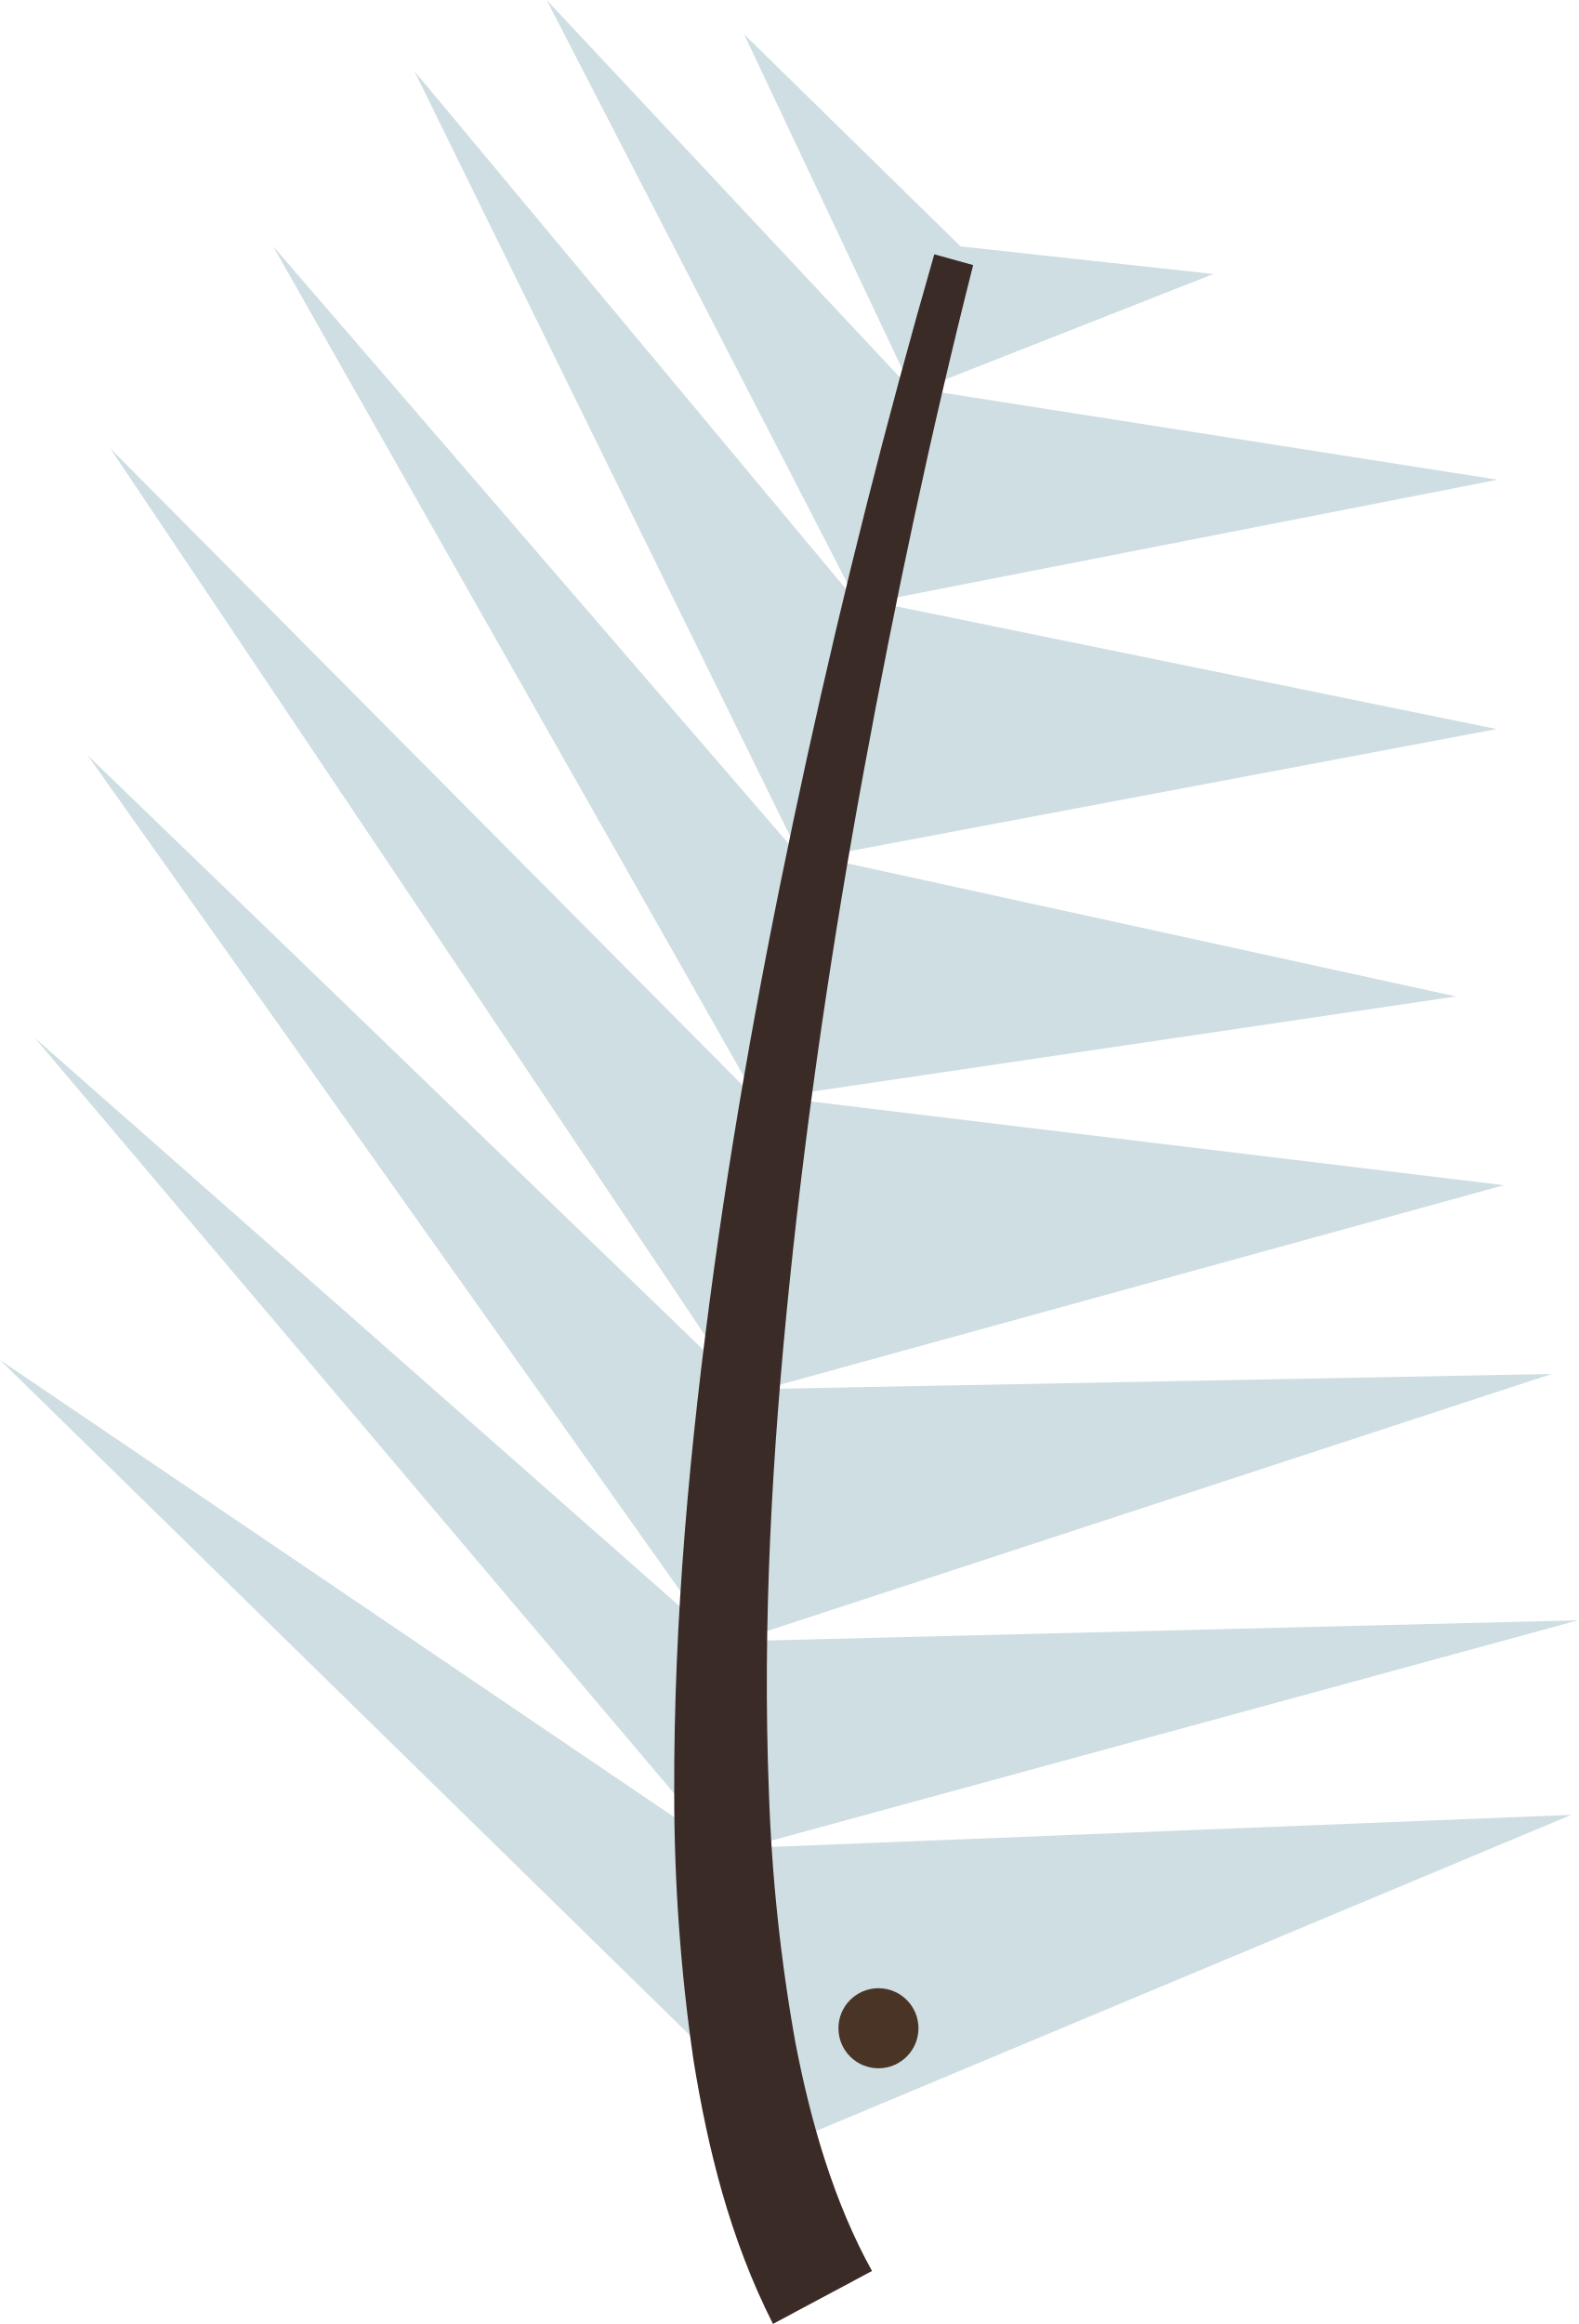
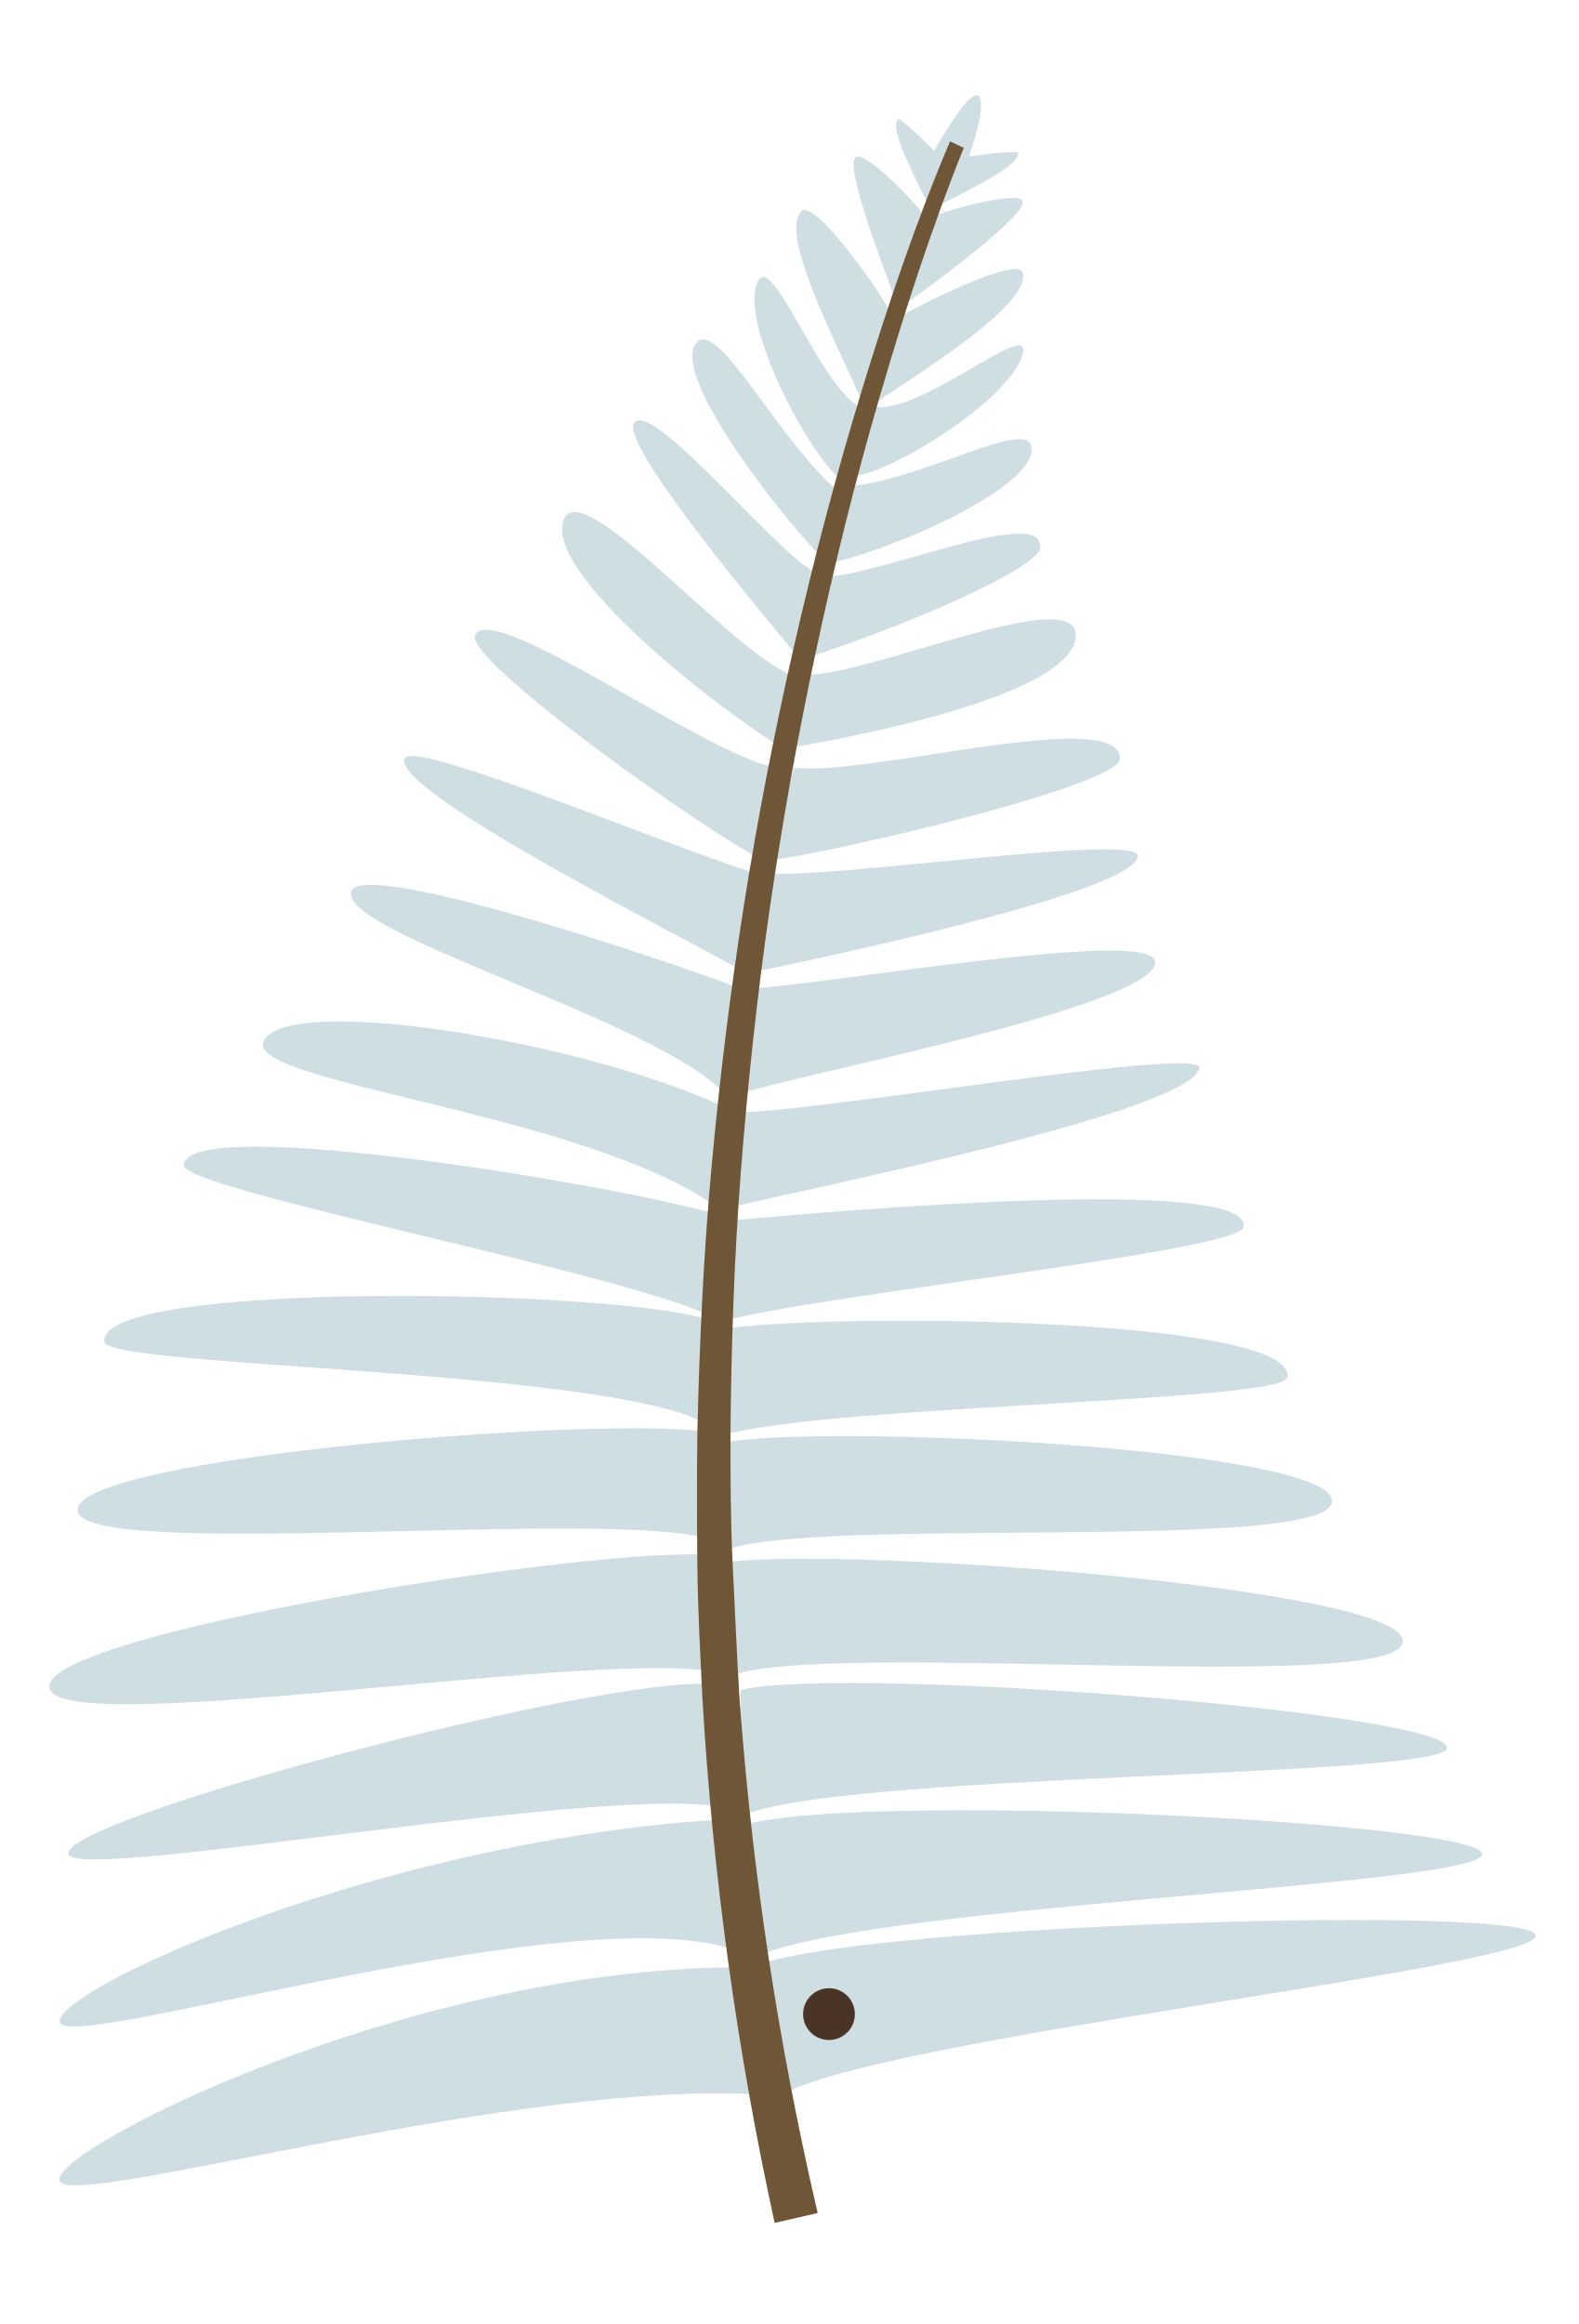
<svg xmlns="http://www.w3.org/2000/svg" viewBox="0 0 178.64 263.01">
  <defs>
-     <style>.cls-1{fill:#cfdee3;}.cls-2{fill:#4a3426;}.cls-3{fill:#3a2b26;}</style>
+     <style>.cls-1{fill:#cfdee3;}.cls-2{fill:#6f5637;}.cls-3{fill:#4a3426;}</style>
  </defs>
  <g id="leaves-individual">
    <g id="leaf-1-back">
-       <polygon class="cls-1" points="82.26 234.42 0 153.91 81.62 209.24 3.93 117.45 80.4 184.83 9.91 85.47 83.26 156.28 12.47 50.73 85.72 124.5 30.91 27.86 90.64 97.07 46.9 8.04 97.06 68.22 61.88 0 103.29 44.23 84.23 3.88 108.74 27.89 137.36 31.01 104.2 44.05 169.54 54.29 98.94 68.11 169.42 82.51 92.63 96.99 164.82 112.77 87.7 124.16 170.24 134.13 86.53 157.19 175.66 155.49 83.32 185.74 178.64 183.37 84.25 209.14 177.87 205.39 92.38 241.17 82.26 234.42" />
-       <circle class="cls-2" cx="99.44" cy="229.54" r="4.53" />
-       <path class="cls-3" d="M110.16,30c-4.78,18.86-8.83,38-12.36,57.16s-6.4,38.45-8.4,57.78-3.11,38.72-2.36,57.9a198,198,0,0,0,3,28.33c1.77,9.19,4.42,18.17,8.67,25.84L87.5,263c-4.9-9.68-7.38-19.84-9-29.87a209.41,209.41,0,0,1-2.18-30.08c-.07-19.95,1.79-39.66,4.47-59.18s6.34-38.85,10.53-58,9-38.2,14.44-57.09Z" />
+       <path class="cls-1" d="M84.06,221c-17.28-7.12-76.29,11.44-77.28,7.88s37-21,76.31-23.05Z" />
+       <path class="cls-1" d="M87.29,237.14c-27.51-2.27-78.76,12.93-80.51,9.73s39-24,76.37-24.22Z" />
+       <path class="cls-1" d="M81.68,189.43C70.71,186.09,7,197,5.61,191.07,4.13,184.92,67.85,174.89,80.32,176Z" />
+       <path class="cls-1" d="M82.72,204.74c-11.36-3.39-73.63,8.34-74.94,5.13-1.55-3.82,60.22-20.3,73-19.28Z" />
+       <path class="cls-1" d="M80.82,161.66c-9-6.79-68.59-6.82-69-9.79-1-7,58-6,68.32-2.52Z" />
+       <path class="cls-1" d="M80.78,174.39c-9.59-4-72,2.48-72-3.52s60.85-10.86,72-8.71Z" />
+       <path class="cls-1" d="M81,136.49c-15.17-10.62-53.16-13.92-51.17-18.62,2.39-5.61,37,0,53,7.81Z" />
+       <path class="cls-1" d="M81,149.24c-8.35-4.78-60.35-14.56-60.2-17.37.33-6.07,51.39,2.65,61.32,5.83Z" />
+       <path class="cls-1" d="M82.35,124.17c-6.57-8.3-44.16-18.56-42.57-23.3,1.28-3.79,36.66,8.13,44.65,11.23Z" />
+       <path class="cls-1" d="M86.85,97.61c-6.65-3.18-34.41-23-33.07-25.74,2-4,26.06,13.52,34,15Z" />
+       <path class="cls-1" d="M84.71,110.26c-6.62-3.85-40.2-20.59-38.93-24.39.84-2.49,33.11,11.25,41.08,13.37Z" />
+       <path class="cls-1" d="M89.72,85.3c-5.38-2.76-28.17-19.79-25.94-26.43C65.7,53.19,83.91,75.19,90.27,76.6Z" />
+       <path class="cls-1" d="M97.84,46.26c-.7-2.85-10.24-19.77-7.06-22.39,1.55-1.26,9.34,9.65,10.61,12.58Z" />
+       <path class="cls-1" d="M105.41,23.84c-.48-1.28-5.12-9.39-3.72-10.35.27-.18,5,4.3,5.78,5.58Z" />
+       <path class="cls-1" d="M102,35.66c-.55-1.71-6.39-16.18-5.2-17.79.93-1.24,7.82,6,8.72,7.7Z" />
+       <path class="cls-1" d="M90.78,74.87c-3.38-4.08-20.66-24.5-19-27,2-3,18,17,21,17Z" />
+       <path class="cls-1" d="M95.42,54.52c-3.79-2.85-11.82-18-9.64-22.65C87.49,28.26,93.09,44.76,98,46.41Z" />
+       <path class="cls-1" d="M93.78,63.87c-3.64-3.35-18-21-15-25,2.39-3.21,9.68,11.64,16.34,16.89Z" />
+       <path class="cls-1" d="M108.78,19.87c1-2,3-8,2-9s-5,6-6,8Z" />
+       <path class="cls-1" d="M84.89,221.79c10.77-6.15,82.41-8.26,82.89-11.92s-71.3-7.26-84.06-3.22Z" />
+       <path class="cls-1" d="M88.29,237.16c11-6.51,85.25-14.44,85.56-18.07s-74.35-1.35-87.61,3.13Z" />
+       <path class="cls-1" d="M82.79,189.64c10.71-4.11,75,2.23,76-3.77,1-6.23-64.63-11-77-9Z" />
+       <path class="cls-1" d="M83.94,205.52c10.77-4.94,79-4.29,79.84-7.65,1-4-67.4-9.43-79.94-6.63Z" />
+       <path class="cls-1" d="M80.74,162.8c9.31-3.83,64.62-4,65-6.93,1-7-53.71-7.3-64.4-5.39Z" />
+       <path class="cls-1" d="M81.87,175.52c9.56-4.08,68.91.35,68.91-5.65s-57.86-8.81-69-6.59Z" />
+       <path class="cls-1" d="M82.41,136.69c9-2.19,52.37-10.82,53.37-15.82.51-2.53-41.48,4.69-51.64,5Z" />
+       <path class="cls-1" d="M81.68,149.59c9.18-2.85,58.64-7.94,59.1-10.72,1-6-47.3-1.73-57.69-.78Z" />
+       <path class="cls-1" d="M98.78,45.87c2.27-1.87,18-11,17-15-.48-1.94-11.23,3.41-14,5Z" />
+       <path class="cls-1" d="M106.07,23.36c1.15-.74,9.71-4.49,9.16-6.09-.11-.31-6.6.44-8,1Z" />
+       <path class="cls-1" d="M101.78,34.89c1.46-1,14-10,14-12,0-1.54-9.06,1-10.81,1.82Z" />
+       <path class="cls-1" d="M83.11,123.94c7.71-2.49,47.67-10.07,47.67-15.07,0-4-37.23,2.57-45.8,3Z" />
+       <path class="cls-1" d="M87.31,97.33c7.32-.9,39.47-8.46,39.47-11.46,0-6.08-28.93,2.11-36.91,1Z" />
+       <path class="cls-1" d="M85.31,110c7.5-1.54,43.47-9.13,43.47-13.13,0-2.62-33.77,2.52-42,2Z" />
+       <path class="cls-1" d="M88.51,84.75c6-.9,33.27-5.88,33.27-12.88,0-6-24.53,5.14-31,4.45Z" />
+       <path class="cls-1" d="M90.31,74.69c5.16-1.26,27.47-9.82,27.47-12.82,0-4.84-19.51,3.86-25,3.38Z" />
+       <path class="cls-1" d="M95.8,54c4.74,0,19-9.08,20-14.08.79-3.92-12.3,7.63-17.25,6Z" />
+       <path class="cls-1" d="M93.19,63.82c4.92-.52,23.59-8,23.59-13,0-4-13,4-21.48,4.25Z" />
+       <path class="cls-2" d="M109.1,16.73c-3.69,9.15-6.73,18.63-9.51,28.14S94.44,64,92.36,73.72,88.53,93.18,87.11,103s-2.47,19.67-3.24,29.54-1.09,19.78-1.18,29.68c0,4.95,0,9.9.25,14.84s.45,9.89.75,14.82a377.86,377.86,0,0,0,8.87,58.57l-4.87,1.12a381.85,381.85,0,0,1-8.18-59.42c-.24-5-.52-10-.57-15s-.06-10,0-15c.23-10,.69-20,1.59-29.91s2.12-19.86,3.67-29.72,3.46-19.65,5.68-29.38,4.75-19.37,7.66-28.91,6.09-19,10-28.23Z" />
+       <circle class="cls-3" cx="93.84" cy="227.94" r="2.93" />
    </g>
  </g>
</svg>
